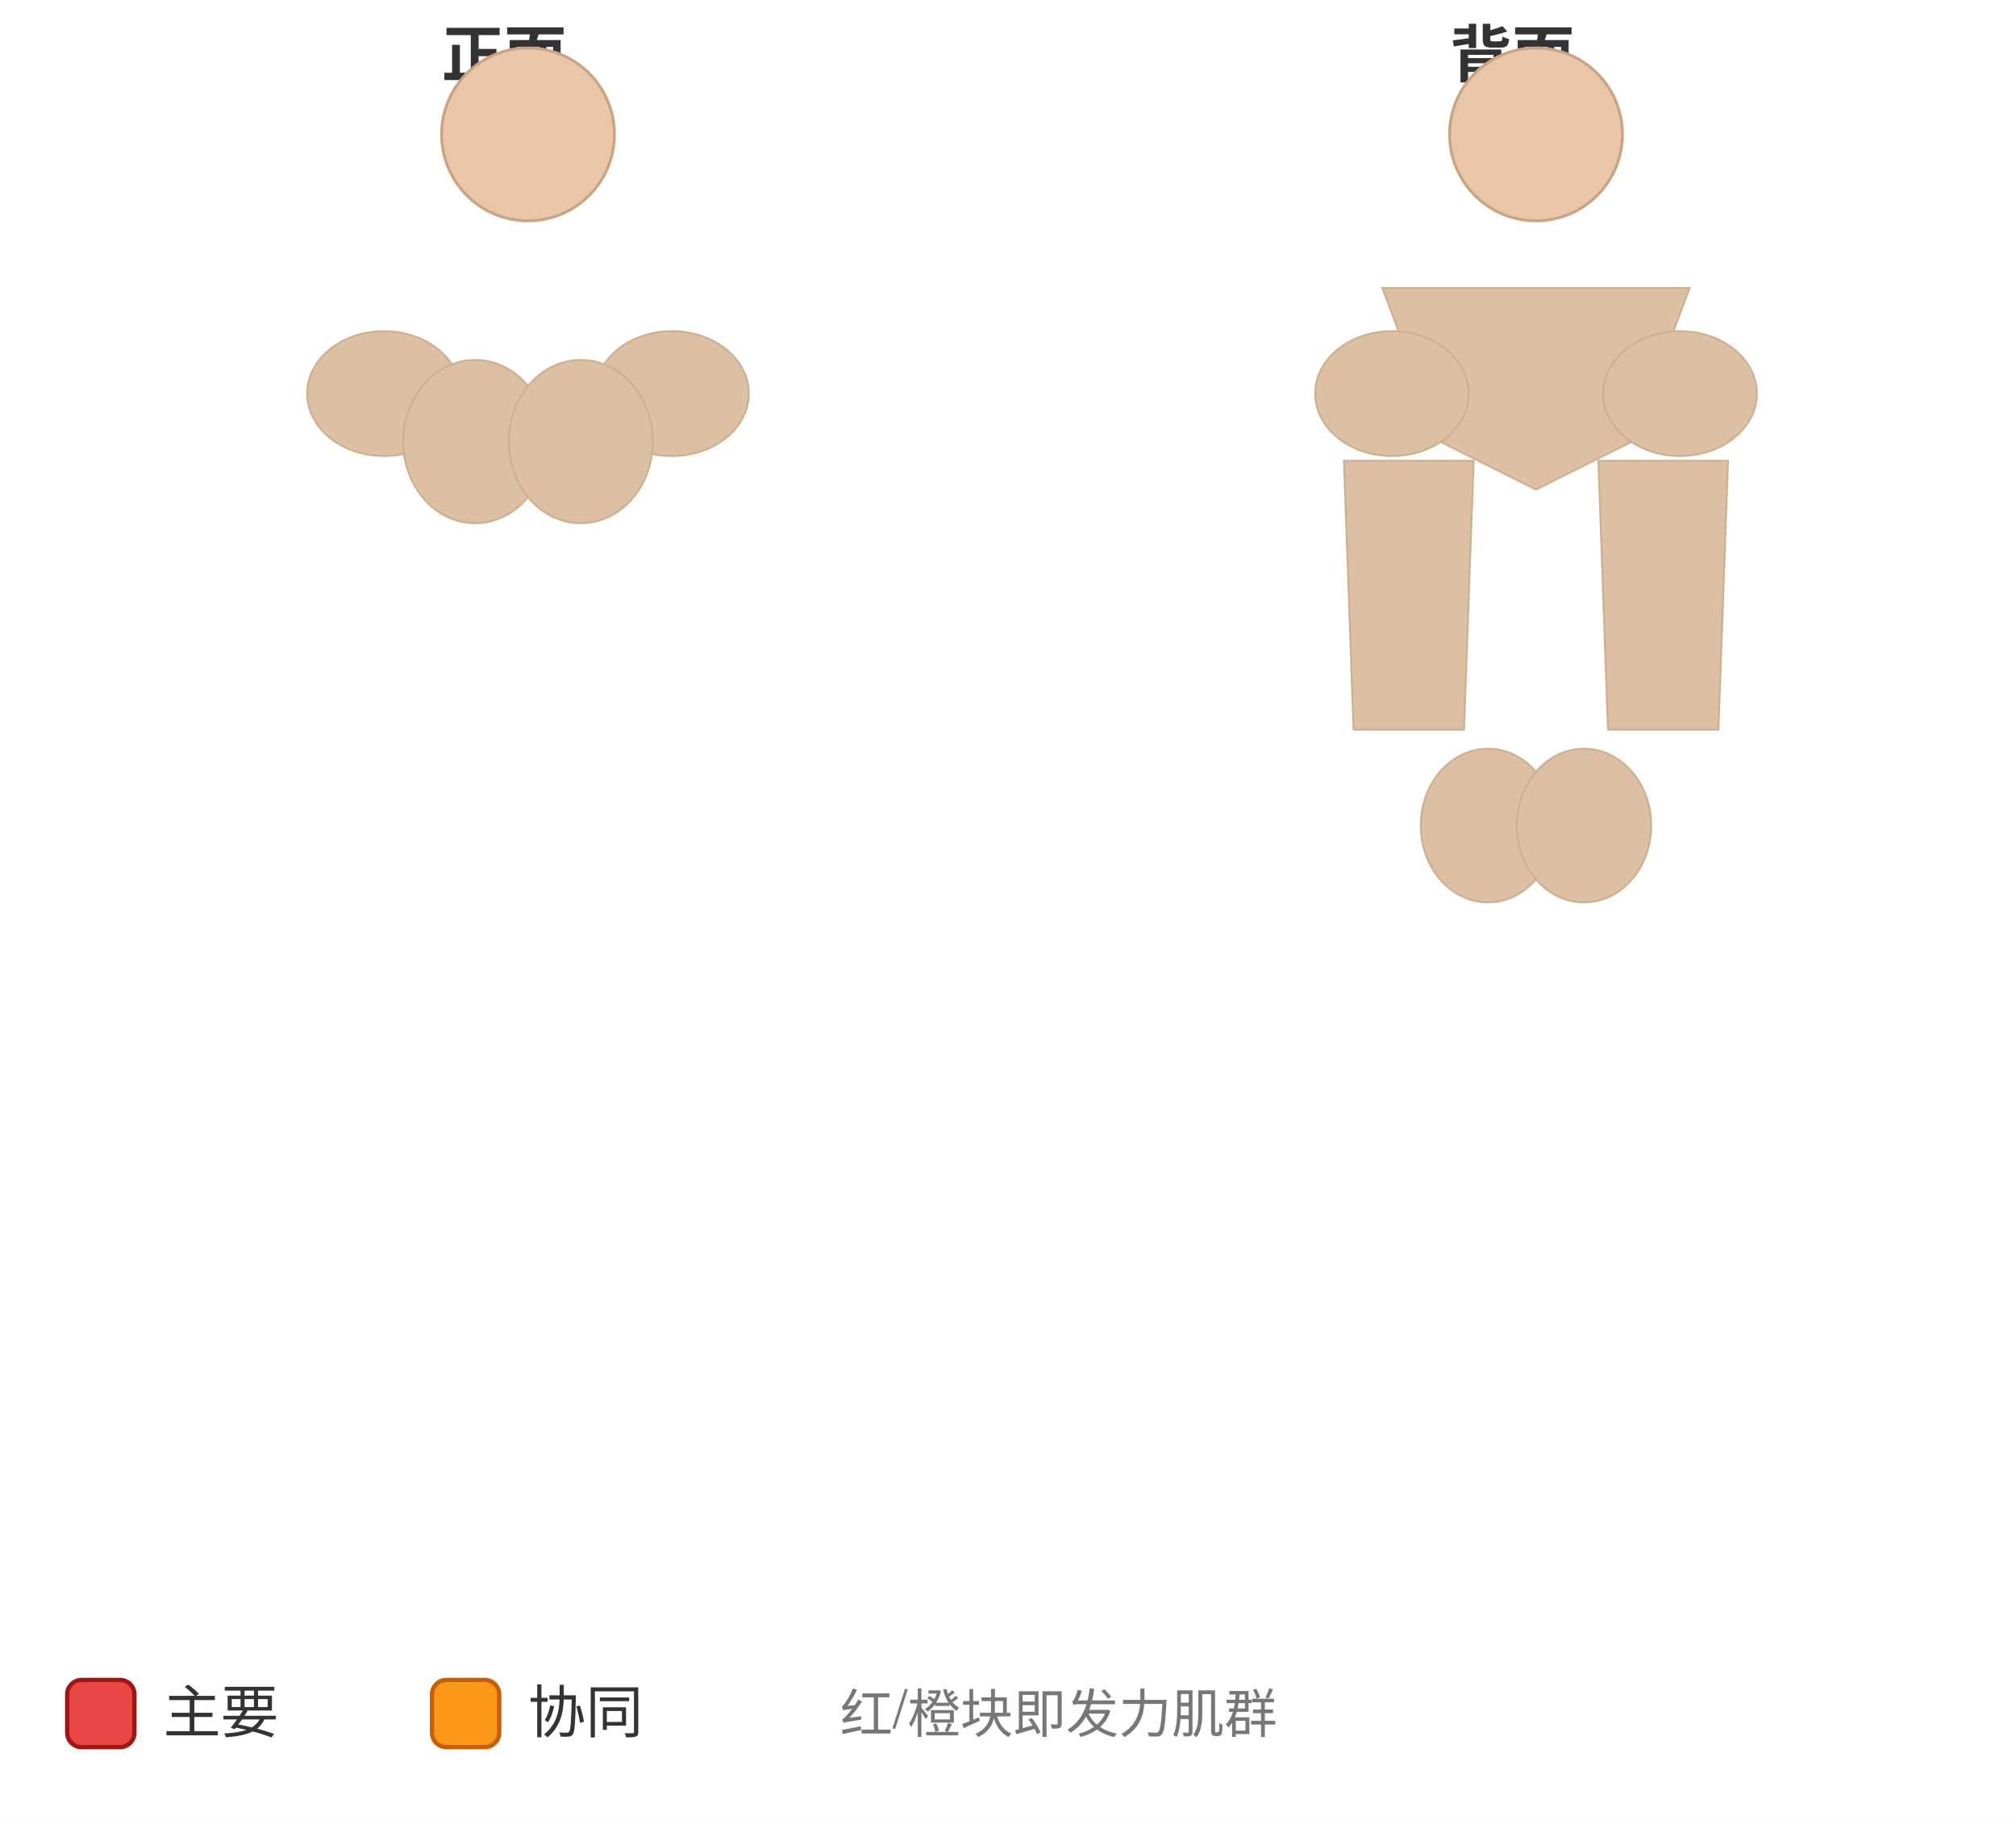
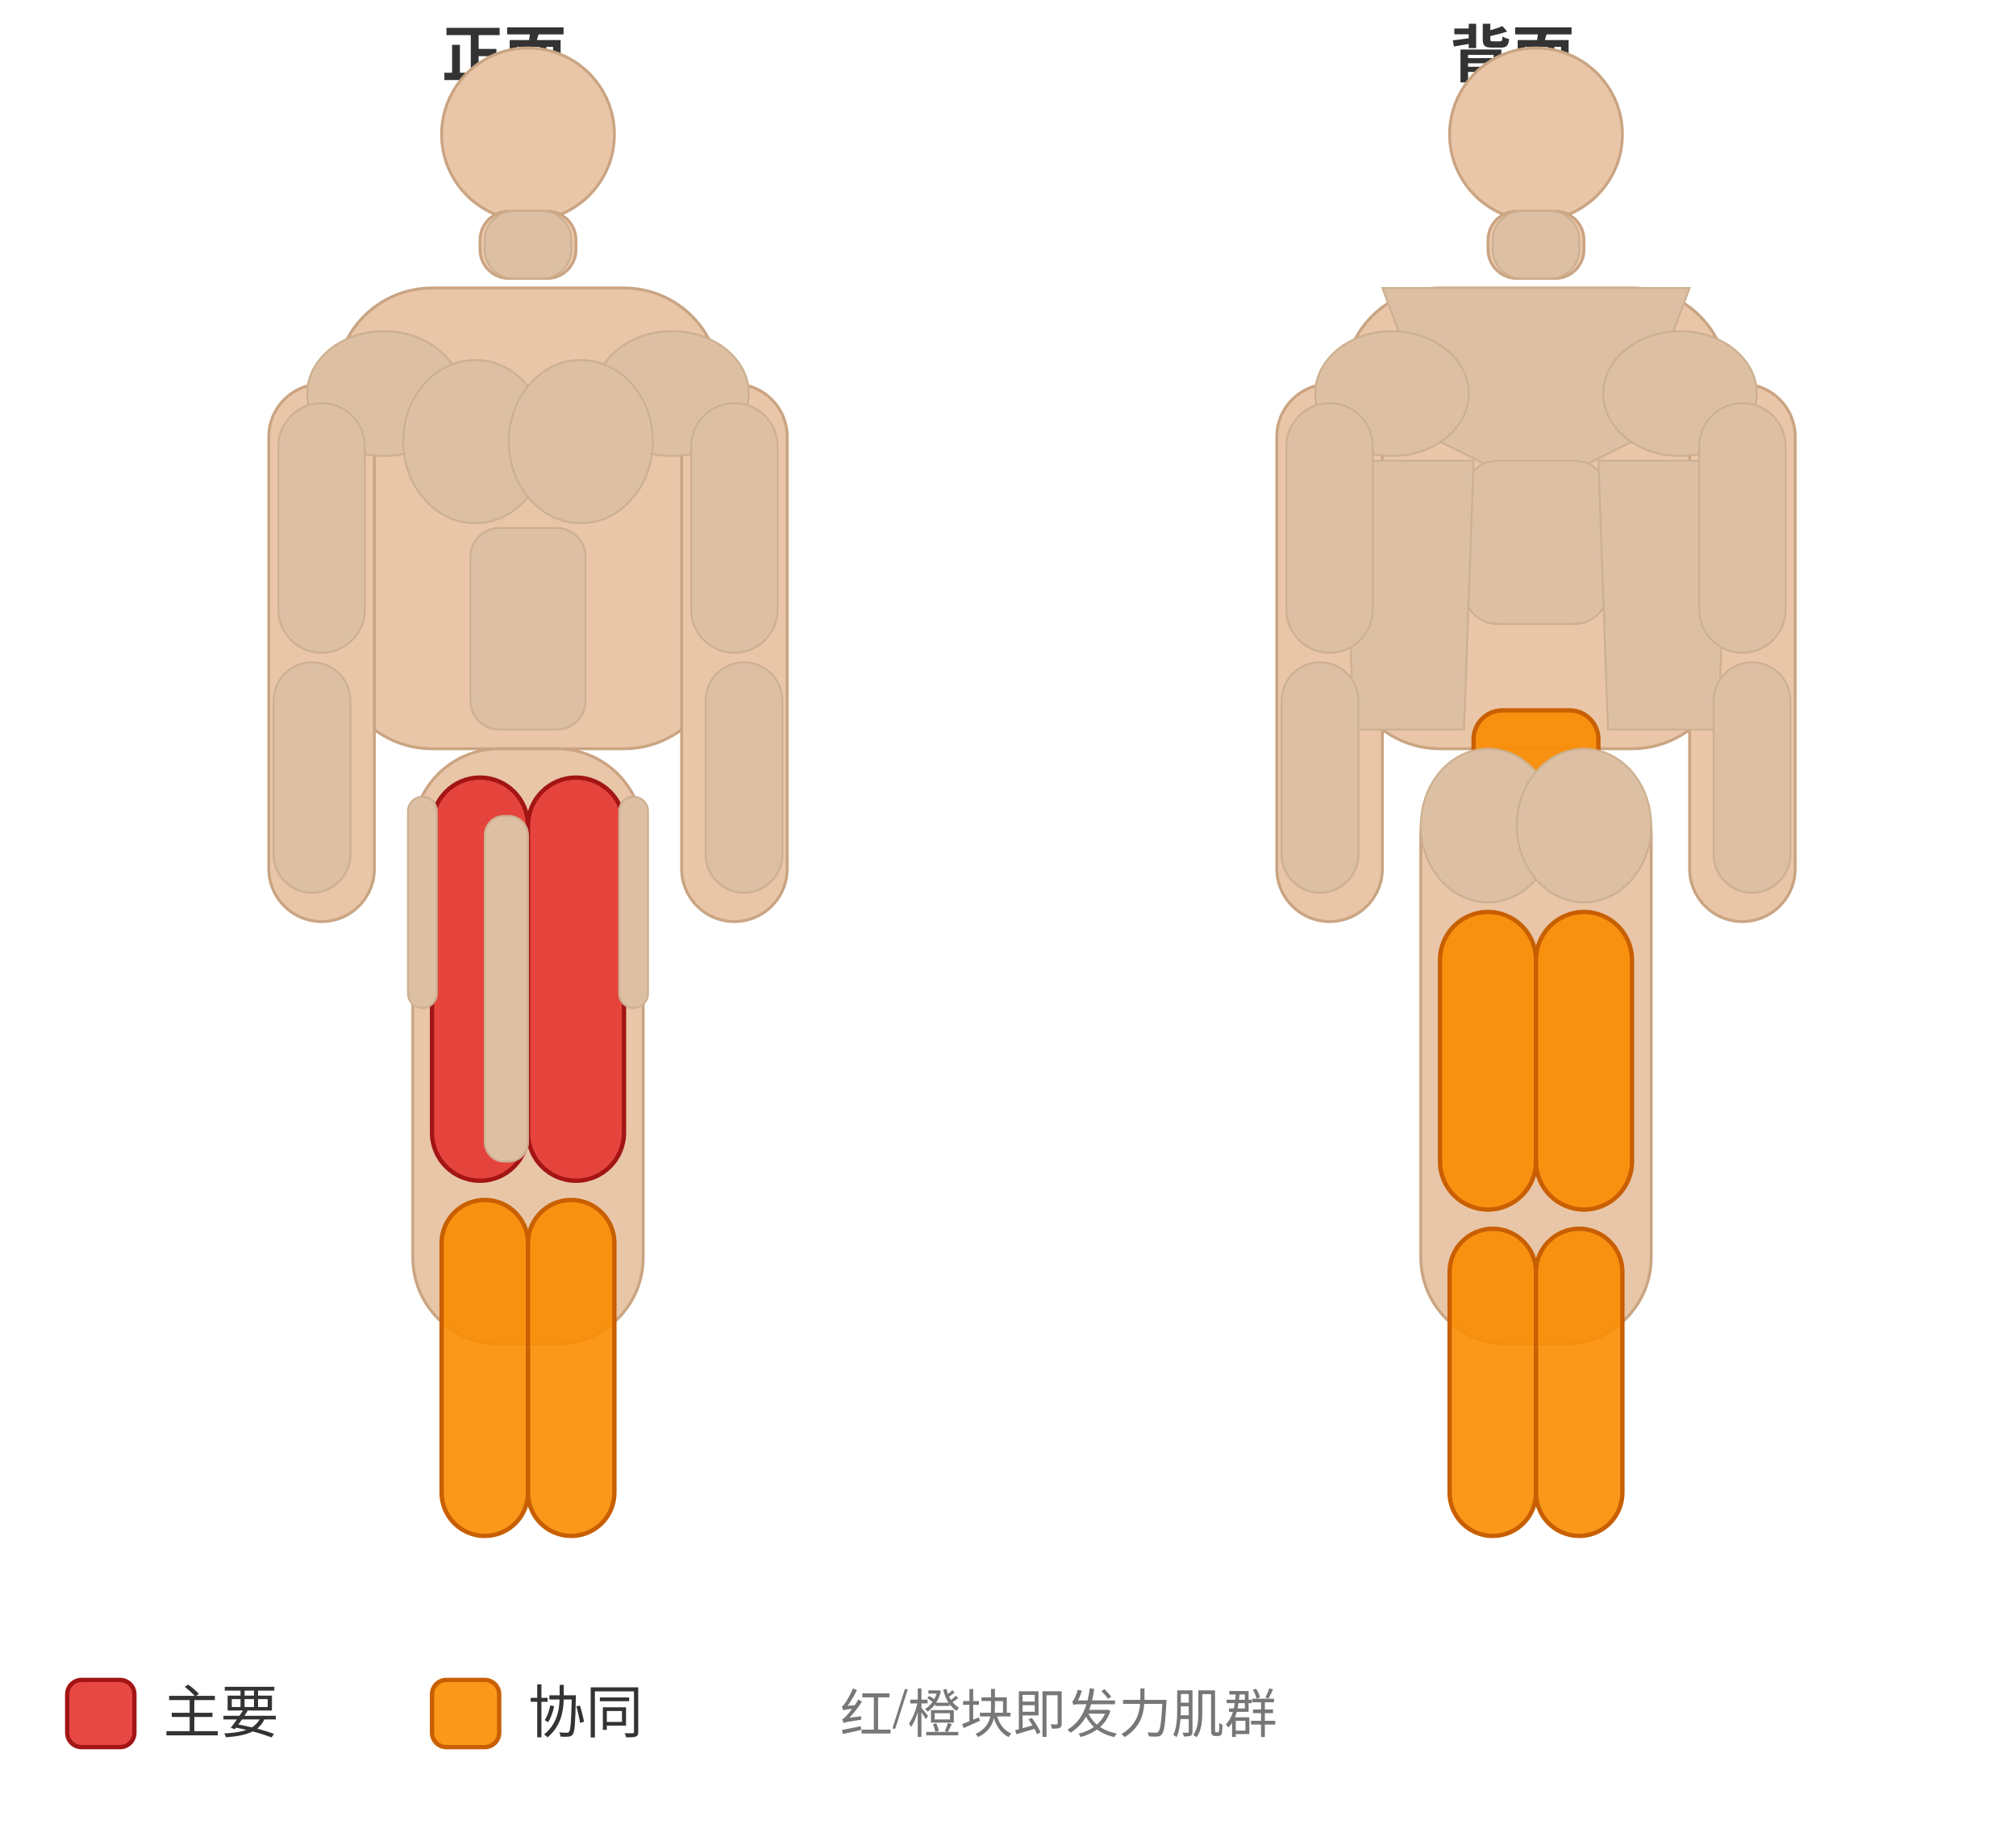
- <svg xmlns="http://www.w3.org/2000/svg" viewBox="0 0 420 380" font-family="-apple-system,Segoe UI,Helvetica,Arial,sans-serif">
+ <svg xmlns="http://www.w3.org/2000/svg" viewBox="0 0 420 380" width="420" height="380" font-family="-apple-system,Segoe UI,Helvetica,Arial,sans-serif">
  <rect width="420" height="380" fill="#ffffff" />
  <text x="105" y="16" font-size="13" font-weight="700" text-anchor="middle" fill="#333">正面</text>
  <text x="315" y="16" font-size="13" font-weight="700" text-anchor="middle" fill="#333">背面</text>
  <g transform="translate(10,0)">
    <circle fill="#e9c6a8" stroke="#caa482" stroke-width="0.6" cx="100" cy="28" r="18" />
-     <rect fill="#e9c6a8" stroke="#caa482" stroke-width="0.6" x="90" y="44" w="20" h="14" rx="6" />
-     <rect fill="#e9c6a8" stroke="#caa482" stroke-width="0.6" x="60" y="60" w="80" h="96" rx="20" />
-     <rect fill="#e9c6a8" stroke="#caa482" stroke-width="0.6" x="46" y="80" w="22" h="112" rx="11" />
-     <rect fill="#e9c6a8" stroke="#caa482" stroke-width="0.6" x="132" y="80" w="22" h="112" rx="11" />
-     <rect fill="#e9c6a8" stroke="#caa482" stroke-width="0.6" x="76" y="156" w="48" h="124" rx="18" />
-     <rect fill="#ddc0a4" stroke="#cdb090" stroke-width="0.4" x="91" y="44" w="18" h="14" rx="6" />
+     <rect fill="#e9c6a8" stroke="#caa482" stroke-width="0.6" x="90" y="44" width="20" height="14" rx="6" />
+     <rect fill="#e9c6a8" stroke="#caa482" stroke-width="0.6" x="60" y="60" width="80" height="96" rx="20" />
+     <rect fill="#e9c6a8" stroke="#caa482" stroke-width="0.6" x="46" y="80" width="22" height="112" rx="11" />
+     <rect fill="#e9c6a8" stroke="#caa482" stroke-width="0.6" x="132" y="80" width="22" height="112" rx="11" />
+     <rect fill="#e9c6a8" stroke="#caa482" stroke-width="0.6" x="76" y="156" width="48" height="124" rx="18" />
+     <rect fill="#ddc0a4" stroke="#cdb090" stroke-width="0.4" x="91" y="44" width="18" height="14" rx="6" />
    <ellipse fill="#ddc0a4" stroke="#cdb090" stroke-width="0.4" cx="70" cy="82" rx="16" ry="13" />
    <ellipse fill="#ddc0a4" stroke="#cdb090" stroke-width="0.4" cx="130" cy="82" rx="16" ry="13" />
    <ellipse fill="#ddc0a4" stroke="#cdb090" stroke-width="0.4" cx="89" cy="92" rx="15" ry="17" />
    <ellipse fill="#ddc0a4" stroke="#cdb090" stroke-width="0.4" cx="111" cy="92" rx="15" ry="17" />
-     <rect fill="#ddc0a4" stroke="#cdb090" stroke-width="0.4" x="48" y="84" w="18" h="52" rx="9" />
-     <rect fill="#ddc0a4" stroke="#cdb090" stroke-width="0.4" x="134" y="84" w="18" h="52" rx="9" />
-     <rect fill="#ddc0a4" stroke="#cdb090" stroke-width="0.4" x="47" y="138" w="16" h="48" rx="8" />
-     <rect fill="#ddc0a4" stroke="#cdb090" stroke-width="0.4" x="137" y="138" w="16" h="48" rx="8" />
-     <rect fill="#ddc0a4" stroke="#cdb090" stroke-width="0.4" x="88" y="110" w="24" h="42" rx="6" />
-     <rect fill="#e53935" fill-opacity="0.92" stroke="#a31515" stroke-width="0.9" x="80" y="162" w="20" h="84" rx="10" />
-     <rect fill="#e53935" fill-opacity="0.92" stroke="#a31515" stroke-width="0.9" x="100" y="162" w="20" h="84" rx="10" />
-     <rect fill="#ddc0a4" stroke="#cdb090" stroke-width="0.4" x="91" y="170" w="9" h="72" rx="4" />
-     <rect fill="#ddc0a4" stroke="#cdb090" stroke-width="0.4" x="75" y="166" w="6" h="44" rx="3" />
-     <rect fill="#ddc0a4" stroke="#cdb090" stroke-width="0.4" x="119" y="166" w="6" h="44" rx="3" />
-     <rect fill="#fb8c00" fill-opacity="0.9" stroke="#c85f00" stroke-width="0.9" x="82" y="250" w="18" h="70" rx="9" />
-     <rect fill="#fb8c00" fill-opacity="0.9" stroke="#c85f00" stroke-width="0.9" x="100" y="250" w="18" h="70" rx="9" />
+     <rect fill="#ddc0a4" stroke="#cdb090" stroke-width="0.4" x="48" y="84" width="18" height="52" rx="9" />
+     <rect fill="#ddc0a4" stroke="#cdb090" stroke-width="0.4" x="134" y="84" width="18" height="52" rx="9" />
+     <rect fill="#ddc0a4" stroke="#cdb090" stroke-width="0.4" x="47" y="138" width="16" height="48" rx="8" />
+     <rect fill="#ddc0a4" stroke="#cdb090" stroke-width="0.4" x="137" y="138" width="16" height="48" rx="8" />
+     <rect fill="#ddc0a4" stroke="#cdb090" stroke-width="0.4" x="88" y="110" width="24" height="42" rx="6" />
+     <rect fill="#e53935" fill-opacity="0.92" stroke="#a31515" stroke-width="0.9" x="80" y="162" width="20" height="84" rx="10" />
+     <rect fill="#e53935" fill-opacity="0.92" stroke="#a31515" stroke-width="0.9" x="100" y="162" width="20" height="84" rx="10" />
+     <rect fill="#ddc0a4" stroke="#cdb090" stroke-width="0.4" x="91" y="170" width="9" height="72" rx="4" />
+     <rect fill="#ddc0a4" stroke="#cdb090" stroke-width="0.4" x="75" y="166" width="6" height="44" rx="3" />
+     <rect fill="#ddc0a4" stroke="#cdb090" stroke-width="0.4" x="119" y="166" width="6" height="44" rx="3" />
+     <rect fill="#fb8c00" fill-opacity="0.9" stroke="#c85f00" stroke-width="0.9" x="82" y="250" width="18" height="70" rx="9" />
+     <rect fill="#fb8c00" fill-opacity="0.9" stroke="#c85f00" stroke-width="0.9" x="100" y="250" width="18" height="70" rx="9" />
  </g>
  <g transform="translate(220,0)">
    <circle fill="#e9c6a8" stroke="#caa482" stroke-width="0.6" cx="100" cy="28" r="18" />
-     <rect fill="#e9c6a8" stroke="#caa482" stroke-width="0.6" x="90" y="44" w="20" h="14" rx="6" />
-     <rect fill="#e9c6a8" stroke="#caa482" stroke-width="0.6" x="60" y="60" w="80" h="96" rx="20" />
-     <rect fill="#e9c6a8" stroke="#caa482" stroke-width="0.6" x="46" y="80" w="22" h="112" rx="11" />
-     <rect fill="#e9c6a8" stroke="#caa482" stroke-width="0.6" x="132" y="80" w="22" h="112" rx="11" />
-     <rect fill="#e9c6a8" stroke="#caa482" stroke-width="0.6" x="76" y="156" w="48" h="124" rx="18" />
-     <rect fill="#ddc0a4" stroke="#cdb090" stroke-width="0.4" x="91" y="44" w="18" h="14" rx="6" />
+     <rect fill="#e9c6a8" stroke="#caa482" stroke-width="0.6" x="90" y="44" width="20" height="14" rx="6" />
+     <rect fill="#e9c6a8" stroke="#caa482" stroke-width="0.6" x="60" y="60" width="80" height="96" rx="20" />
+     <rect fill="#e9c6a8" stroke="#caa482" stroke-width="0.6" x="46" y="80" width="22" height="112" rx="11" />
+     <rect fill="#e9c6a8" stroke="#caa482" stroke-width="0.6" x="132" y="80" width="22" height="112" rx="11" />
+     <rect fill="#e9c6a8" stroke="#caa482" stroke-width="0.6" x="76" y="156" width="48" height="124" rx="18" />
+     <rect fill="#ddc0a4" stroke="#cdb090" stroke-width="0.4" x="91" y="44" width="18" height="14" rx="6" />
    <polygon fill="#ddc0a4" stroke="#cdb090" stroke-width="0.4" points="68,60 132,60 120,92 100,102 80,92" />
    <ellipse fill="#ddc0a4" stroke="#cdb090" stroke-width="0.4" cx="70" cy="82" rx="16" ry="13" />
    <ellipse fill="#ddc0a4" stroke="#cdb090" stroke-width="0.4" cx="130" cy="82" rx="16" ry="13" />
-     <rect fill="#ddc0a4" stroke="#cdb090" stroke-width="0.4" x="85" y="96" w="30" h="34" rx="7" />
+     <rect fill="#ddc0a4" stroke="#cdb090" stroke-width="0.4" x="85" y="96" width="30" height="34" rx="7" />
    <polygon fill="#ddc0a4" stroke="#cdb090" stroke-width="0.4" points="60,96 87,96 85,152 62,152" />
    <polygon fill="#ddc0a4" stroke="#cdb090" stroke-width="0.4" points="113,96 140,96 138,152 115,152" />
-     <rect fill="#fb8c00" fill-opacity="0.9" stroke="#c85f00" stroke-width="0.9" x="87" y="148" w="26" h="18" rx="6" />
-     <rect fill="#ddc0a4" stroke="#cdb090" stroke-width="0.4" x="48" y="84" w="18" h="52" rx="9" />
-     <rect fill="#ddc0a4" stroke="#cdb090" stroke-width="0.4" x="134" y="84" w="18" h="52" rx="9" />
-     <rect fill="#ddc0a4" stroke="#cdb090" stroke-width="0.4" x="47" y="138" w="16" h="48" rx="8" />
-     <rect fill="#ddc0a4" stroke="#cdb090" stroke-width="0.4" x="137" y="138" w="16" h="48" rx="8" />
+     <rect fill="#fb8c00" fill-opacity="0.9" stroke="#c85f00" stroke-width="0.9" x="87" y="148" width="26" height="18" rx="6" />
+     <rect fill="#ddc0a4" stroke="#cdb090" stroke-width="0.4" x="48" y="84" width="18" height="52" rx="9" />
+     <rect fill="#ddc0a4" stroke="#cdb090" stroke-width="0.4" x="134" y="84" width="18" height="52" rx="9" />
+     <rect fill="#ddc0a4" stroke="#cdb090" stroke-width="0.4" x="47" y="138" width="16" height="48" rx="8" />
+     <rect fill="#ddc0a4" stroke="#cdb090" stroke-width="0.4" x="137" y="138" width="16" height="48" rx="8" />
    <ellipse fill="#ddc0a4" stroke="#cdb090" stroke-width="0.4" cx="90" cy="172" rx="14" ry="16" />
    <ellipse fill="#ddc0a4" stroke="#cdb090" stroke-width="0.4" cx="110" cy="172" rx="14" ry="16" />
-     <rect fill="#fb8c00" fill-opacity="0.9" stroke="#c85f00" stroke-width="0.9" x="80" y="190" w="20" h="62" rx="10" />
-     <rect fill="#fb8c00" fill-opacity="0.9" stroke="#c85f00" stroke-width="0.9" x="100" y="190" w="20" h="62" rx="10" />
-     <rect fill="#fb8c00" fill-opacity="0.9" stroke="#c85f00" stroke-width="0.9" x="82" y="256" w="18" h="64" rx="9" />
-     <rect fill="#fb8c00" fill-opacity="0.9" stroke="#c85f00" stroke-width="0.9" x="100" y="256" w="18" h="64" rx="9" />
+     <rect fill="#fb8c00" fill-opacity="0.9" stroke="#c85f00" stroke-width="0.9" x="80" y="190" width="20" height="62" rx="10" />
+     <rect fill="#fb8c00" fill-opacity="0.9" stroke="#c85f00" stroke-width="0.9" x="100" y="190" width="20" height="62" rx="10" />
+     <rect fill="#fb8c00" fill-opacity="0.9" stroke="#c85f00" stroke-width="0.9" x="82" y="256" width="18" height="64" rx="9" />
+     <rect fill="#fb8c00" fill-opacity="0.9" stroke="#c85f00" stroke-width="0.9" x="100" y="256" width="18" height="64" rx="9" />
  </g>
  <rect x="14" y="350" width="14" height="14" rx="3" fill="#e53935" fill-opacity="0.92" stroke="#a31515" stroke-width="0.9" />
  <text x="34" y="361" font-size="12" fill="#333">主要</text>
  <rect x="90" y="350" width="14" height="14" rx="3" fill="#fb8c00" fill-opacity="0.9" stroke="#c85f00" stroke-width="0.9" />
  <text x="110" y="361" font-size="12" fill="#333">协同</text>
  <text x="175" y="361" font-size="11" fill="#777">红/橙块即发力肌群</text>
</svg>
